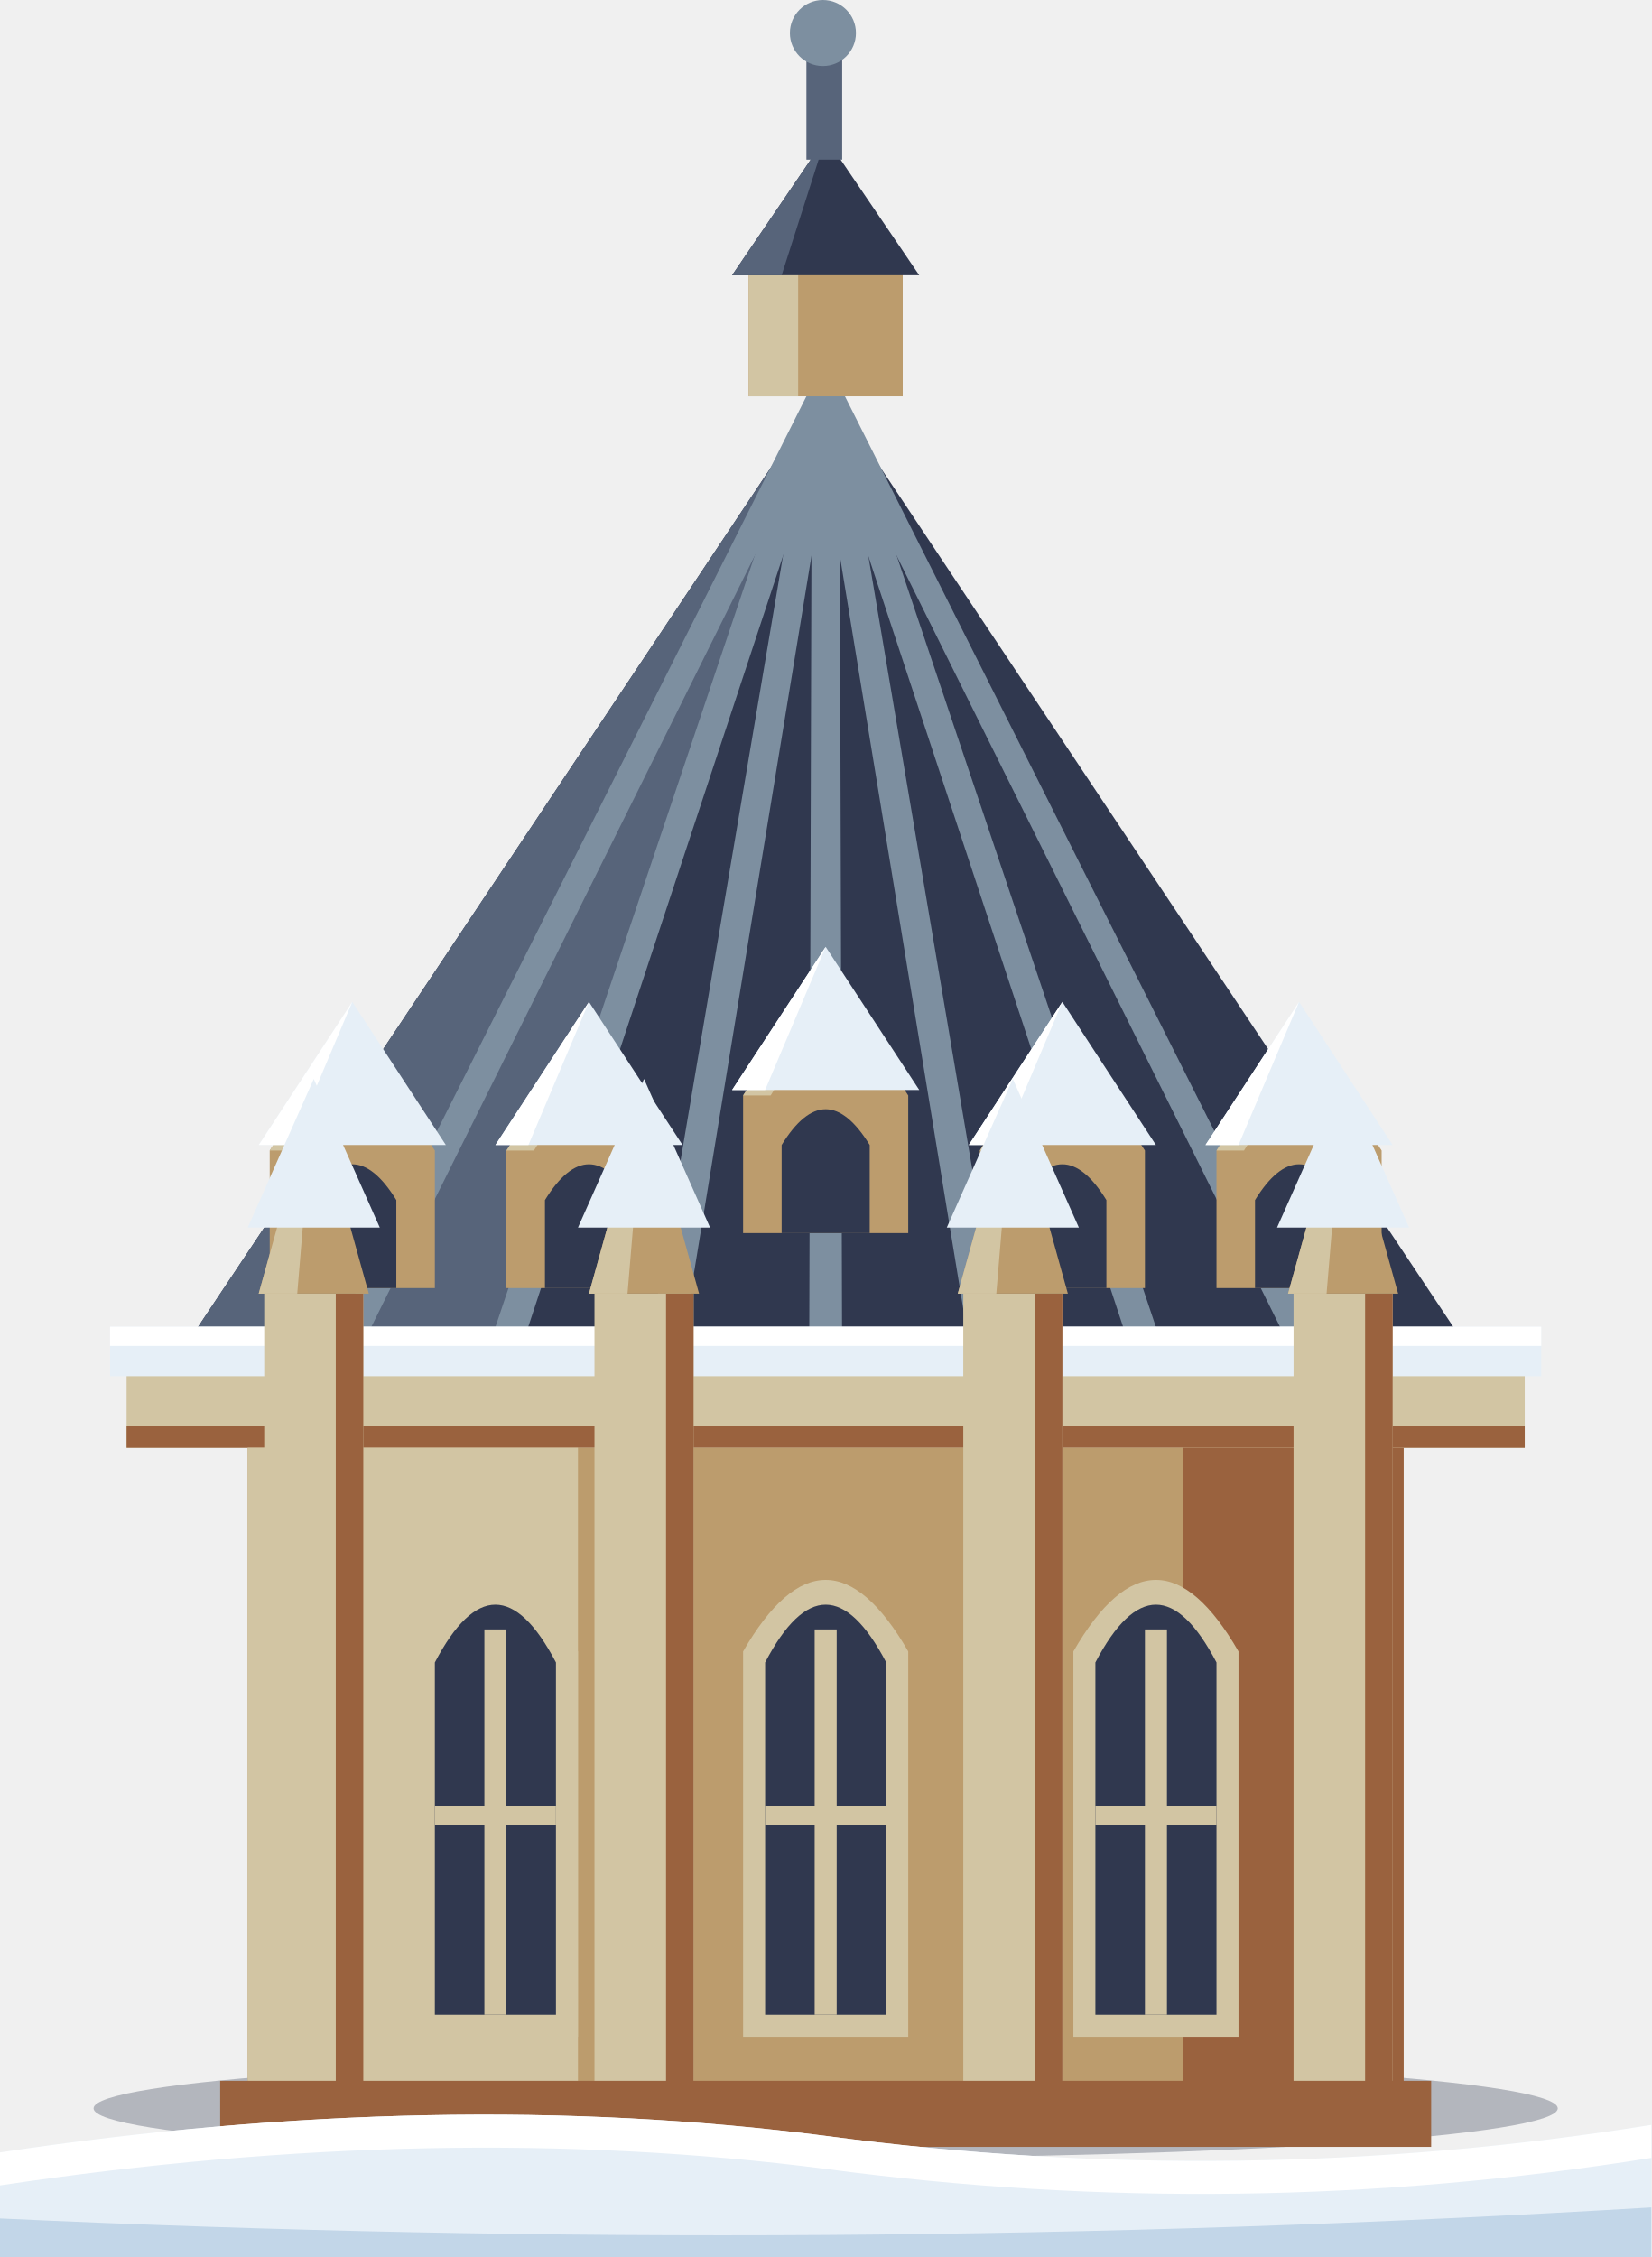
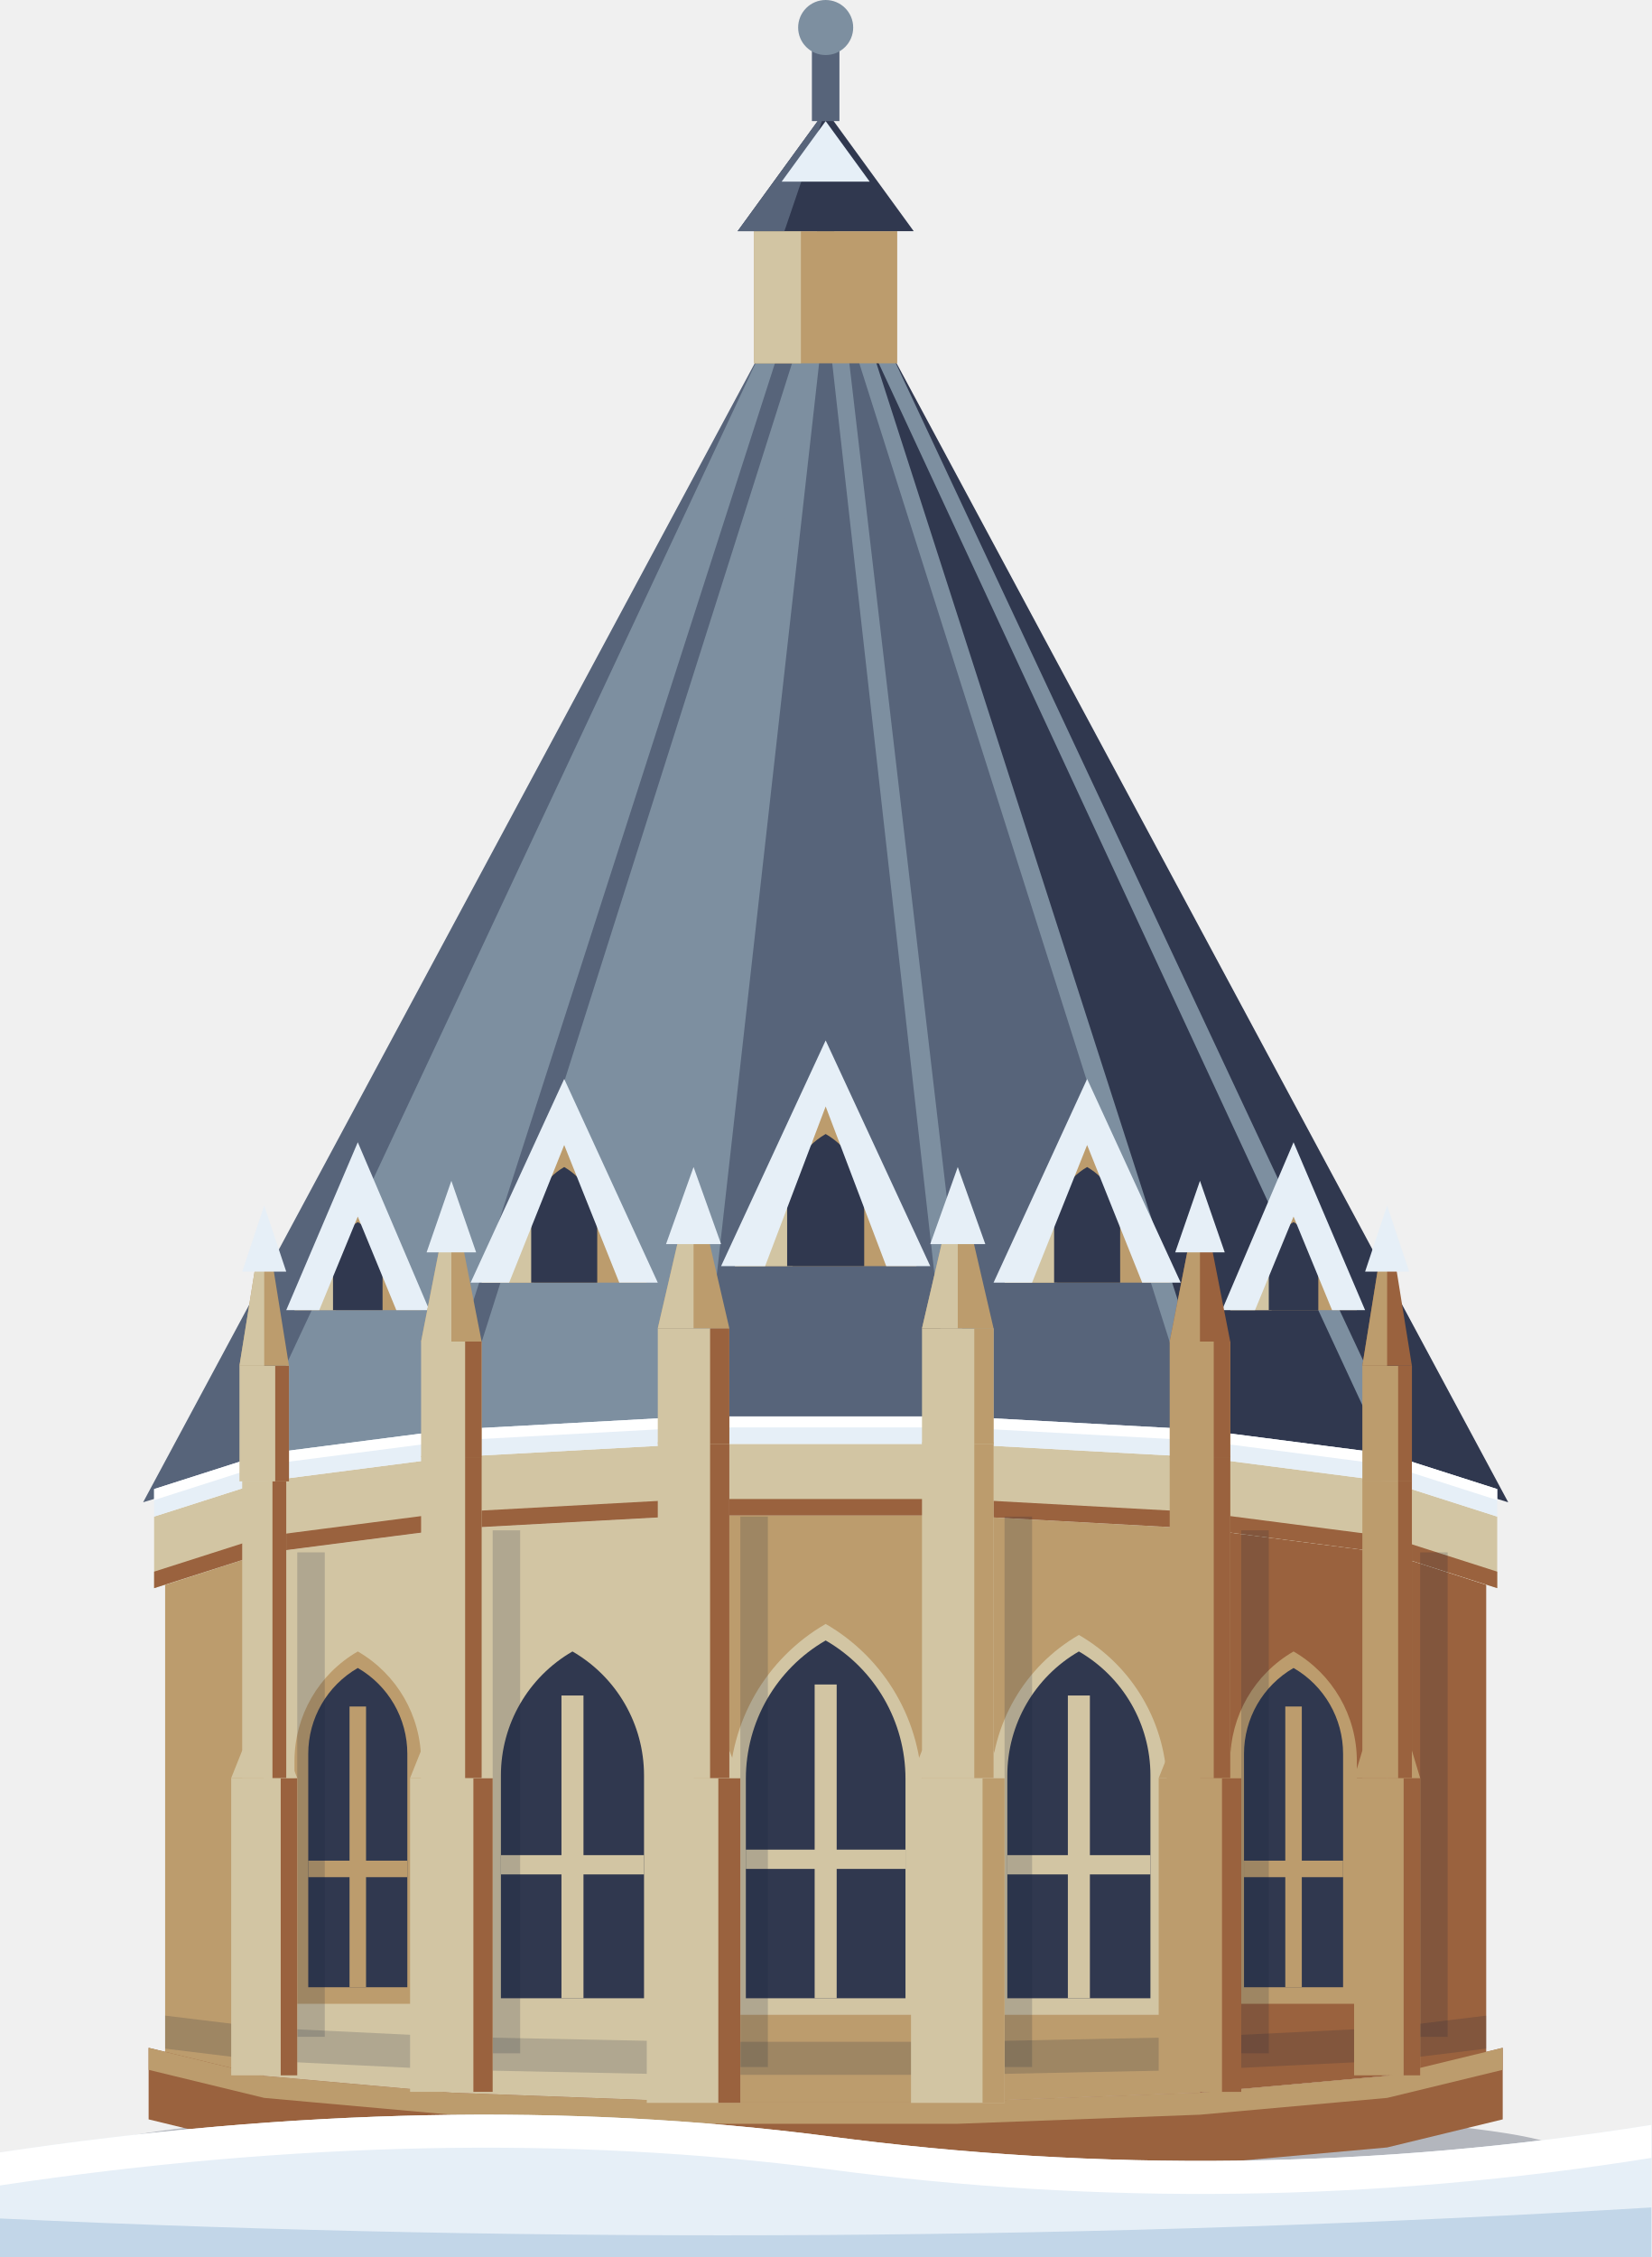
<svg xmlns="http://www.w3.org/2000/svg" width="600" height="820" viewBox="0 0 600 820" shape-rendering="geometricPrecision">
-   <ellipse cx="300" cy="766" rx="266" ry="18" fill="#16203a" opacity="0.28" />
-   <polygon points="300,140 60,500 540,500" fill="#30384f" />
-   <polygon points="300,140 60,500 180,500" fill="#57647a" />
-   <polygon points="295,140 305,140 126,500 114,500" fill="#7d8fa0" />
-   <polygon points="295,140 305,140 186,500 174,500" fill="#7d8fa0" />
-   <polygon points="295,140 305,140 246,500 234,500" fill="#7d8fa0" />
-   <polygon points="295,140 305,140 306,500 294,500" fill="#7d8fa0" />
-   <polygon points="295,140 305,140 366,500 354,500" fill="#7d8fa0" />
-   <polygon points="295,140 305,140 426,500 414,500" fill="#7d8fa0" />
-   <polygon points="295,140 305,140 486,500 474,500" fill="#7d8fa0" />
-   <polygon points="128,372 98,418 98,468 158,468 158,418" fill="#bc9c6d" />
-   <polygon points="128,372 98,418 108,418 128,386" fill="#d2c5a3" />
-   <path d="M 112 468 L 112 436 Q 128 410 144 436 L 144 468 Z" fill="#30384f" />
-   <polygon points="128,364 94,416 162,416" fill="#e6eff7" />
-   <polygon points="128,364 94,416 106,416" fill="#ffffff" />
-   <polygon points="214,372 184,418 184,468 244,468 244,418" fill="#bc9c6d" />
-   <polygon points="214,372 184,418 194,418 214,386" fill="#d2c5a3" />
-   <path d="M 198 468 L 198 436 Q 214 410 230 436 L 230 468 Z" fill="#30384f" />
-   <polygon points="214,364 180,416 248,416" fill="#e6eff7" />
-   <polygon points="214,364 180,416 192,416" fill="#ffffff" />
-   <polygon points="300,352 270,398 270,448 330,448 330,398" fill="#bc9c6d" />
-   <polygon points="300,352 270,398 280,398 300,366" fill="#d2c5a3" />
-   <path d="M 284 448 L 284 416 Q 300 390 316 416 L 316 448 Z" fill="#30384f" />
-   <polygon points="300,344 266,396 334,396" fill="#e6eff7" />
-   <polygon points="300,344 266,396 278,396" fill="#ffffff" />
-   <polygon points="386,372 356,418 356,468 416,468 416,418" fill="#bc9c6d" />
-   <polygon points="386,372 356,418 366,418 386,386" fill="#d2c5a3" />
-   <path d="M 370 468 L 370 436 Q 386 410 402 436 L 402 468 Z" fill="#30384f" />
-   <polygon points="386,364 352,416 420,416" fill="#e6eff7" />
-   <polygon points="386,364 352,416 364,416" fill="#ffffff" />
-   <polygon points="472,372 442,418 442,468 502,468 502,418" fill="#bc9c6d" />
-   <polygon points="472,372 442,418 452,418 472,386" fill="#d2c5a3" />
-   <path d="M 456 468 L 456 436 Q 472 410 488 436 L 488 468 Z" fill="#30384f" />
-   <polygon points="472,364 438,416 506,416" fill="#e6eff7" />
-   <polygon points="472,364 438,416 450,416" fill="#ffffff" />
-   <rect x="272" y="96" width="56" height="48" fill="#bc9c6d" />
-   <rect x="272" y="96" width="18" height="48" fill="#d2c5a3" />
-   <polygon points="300,50 266,100 334,100" fill="#30384f" />
-   <polygon points="300,50 266,100 284,100" fill="#57647a" />
-   <rect x="293" y="14" width="13" height="44" fill="#57647a" />
-   <circle cx="299" cy="12" r="12" fill="#7d8fa0" />
-   <rect x="46" y="498" width="508" height="28" fill="#d2c5a3" />
-   <rect x="46" y="518" width="508" height="8" fill="#9a623e" />
-   <rect x="40" y="482" width="520" height="18" fill="#e6eff7" />
-   <rect x="40" y="482" width="520" height="7" fill="#ffffff" />
-   <rect x="90" y="526" width="420" height="238" fill="#bc9c6d" />
-   <rect x="90" y="526" width="120" height="238" fill="#d2c5a3" />
-   <rect x="430" y="526" width="80" height="238" fill="#9a623e" />
-   <path d="M 150 740 L 150 600 Q 180 548 210 600 L 210 740 Z" fill="#d2c5a3" />
-   <path d="M 158 732 L 158 604 Q 180 562 202 604 L 202 732 Z" fill="#30384f" />
-   <rect x="176" y="592" width="8" height="140" fill="#d2c5a3" />
-   <rect x="158" y="656" width="44" height="7" fill="#d2c5a3" />
-   <path d="M 270 740 L 270 600 Q 300 548 330 600 L 330 740 Z" fill="#d2c5a3" />
-   <path d="M 278 732 L 278 604 Q 300 562 322 604 L 322 732 Z" fill="#30384f" />
-   <rect x="296" y="592" width="8" height="140" fill="#d2c5a3" />
-   <rect x="278" y="656" width="44" height="7" fill="#d2c5a3" />
-   <path d="M 390 740 L 390 600 Q 420 548 450 600 L 450 740 Z" fill="#d2c5a3" />
-   <path d="M 398 732 L 398 604 Q 420 562 442 604 L 442 732 Z" fill="#30384f" />
-   <rect x="416" y="592" width="8" height="140" fill="#d2c5a3" />
-   <rect x="398" y="656" width="44" height="7" fill="#d2c5a3" />
-   <rect x="96" y="470" width="36" height="296" fill="#d2c5a3" />
-   <rect x="122" y="470" width="10" height="296" fill="#9a623e" />
-   <polygon points="114,398 94,470 134,470" fill="#bc9c6d" />
-   <polygon points="114,398 94,470 108,470" fill="#d2c5a3" />
-   <polygon points="114,392 90,446 138,446" fill="#e6eff7" />
-   <rect x="216" y="470" width="36" height="296" fill="#d2c5a3" />
-   <rect x="242" y="470" width="10" height="296" fill="#9a623e" />
-   <polygon points="234,398 214,470 254,470" fill="#bc9c6d" />
-   <polygon points="234,398 214,470 228,470" fill="#d2c5a3" />
-   <polygon points="234,392 210,446 258,446" fill="#e6eff7" />
-   <rect x="350" y="470" width="36" height="296" fill="#d2c5a3" />
-   <rect x="376" y="470" width="10" height="296" fill="#9a623e" />
-   <polygon points="368,398 348,470 388,470" fill="#bc9c6d" />
-   <polygon points="368,398 348,470 362,470" fill="#d2c5a3" />
-   <polygon points="368,392 344,446 392,446" fill="#e6eff7" />
-   <rect x="470" y="470" width="36" height="296" fill="#d2c5a3" />
-   <rect x="496" y="470" width="10" height="296" fill="#9a623e" />
-   <polygon points="488,398 468,470 508,470" fill="#bc9c6d" />
-   <polygon points="488,398 468,470 482,470" fill="#d2c5a3" />
-   <polygon points="488,392 464,446 512,446" fill="#e6eff7" />
-   <rect x="80" y="756" width="440" height="24" fill="#9a623e" />
+   <ellipse cx="300" cy="782" rx="268" ry="18" fill="#16203a" opacity="0.28" />
+   <polygon points="300,84 52,545.8 90,534.2" fill="#57647a" />
+   <polygon points="300,84 90,534.2 159,525.4" fill="#7d8fa0" />
+   <polygon points="300,84 159,525.4 250,520.6" fill="#7d8fa0" />
+   <polygon points="300,84 250,520.6 350,520.6" fill="#57647a" />
+   <polygon points="300,84 350,520.6 441,525.4" fill="#57647a" />
+   <polygon points="300,84 441,525.4 510,534.2" fill="#30384f" />
+   <polygon points="300,84 510,534.2 548,545.8" fill="#30384f" />
+   <polygon points="297,84 303,84 94,534.2 86,534.2" fill="#7d8fa0" />
+   <polygon points="297,84 303,84 163,525.4 155,525.4" fill="#57647a" />
+   <polygon points="297,84 303,84 254,520.6 246,520.6" fill="#7d8fa0" />
+   <polygon points="297,84 303,84 354,520.6 346,520.6" fill="#7d8fa0" />
+   <polygon points="297,84 303,84 445,525.4 437,525.4" fill="#7d8fa0" />
+   <polygon points="297,84 303,84 514,534.2 506,534.2" fill="#7d8fa0" />
+   <polygon points="130,420 107,476 153,476" fill="#bc9c6d" />
+   <polygon points="130,420 107,476 122,476" fill="#d2c5a3" />
+   <path d="M 121 476 L 121 459.6 A 18 18 0 0 1 130 444 A 18 18 0 0 1 139 459.6 L 139 476 Z" fill="#30384f" />
+   <polygon points="130,415 104,476 116,476 130,442 144,476 156,476" fill="#e6eff7" />
+   <polygon points="470,420 447,476 493,476" fill="#bc9c6d" />
+   <polygon points="470,420 447,476 462,476" fill="#d2c5a3" />
+   <path d="M 461 476 L 461 459.6 A 18 18 0 0 1 470 444 A 18 18 0 0 1 479 459.6 L 479 476 Z" fill="#30384f" />
+   <polygon points="470,415 444,476 456,476 470,442 484,476 496,476" fill="#e6eff7" />
+   <polygon points="205,398 175,466 235,466" fill="#bc9c6d" />
+   <polygon points="205,398 175,466 194,466" fill="#d2c5a3" />
+   <path d="M 193 466 L 193 444.8 A 24 24 0 0 1 205 424 A 24 24 0 0 1 217 444.8 L 217 466 Z" fill="#30384f" />
+   <polygon points="205,392 171,466 185,466 205,416 225,466 239,466" fill="#e6eff7" />
+   <polygon points="395,398 365,466 425,466" fill="#bc9c6d" />
+   <polygon points="395,398 365,466 384,466" fill="#d2c5a3" />
+   <path d="M 383 466 L 383 444.8 A 24 24 0 0 1 395 424 A 24 24 0 0 1 407 444.8 L 407 466 Z" fill="#30384f" />
+   <polygon points="395,392 361,466 375,466 395,416 415,466 429,466" fill="#e6eff7" />
+   <polygon points="300,384 267,460 333,460" fill="#bc9c6d" />
+   <polygon points="300,384 267,460 288,460" fill="#d2c5a3" />
+   <path d="M 286 460 L 286 436.2 A 28 28 0 0 1 300 412 A 28 28 0 0 1 314 436.2 L 314 460 Z" fill="#30384f" />
+   <polygon points="300,378 262,460 278,460 300,402 322,460 338,460" fill="#e6eff7" />
+   <rect x="274" y="84" width="52" height="48" fill="#bc9c6d" />
+   <rect x="274" y="84" width="17" height="48" fill="#d2c5a3" />
+   <polygon points="300,40 268,84 332,84" fill="#30384f" />
+   <polygon points="300,40 268,84 285,84" fill="#57647a" />
+   <polygon points="300,44 284,66 316,66" fill="#e6eff7" />
+   <rect x="295" y="18" width="10" height="26" fill="#57647a" />
+   <circle cx="300" cy="10" r="10" fill="#7d8fa0" />
+   <polygon points="60,575.8 96,564.2 96,754.2 60,746.3" fill="#bc9c6d" />
+   <polygon points="96,564.2 164,555.4 164,760.3 96,754.2" fill="#d2c5a3" />
+   <polygon points="164,555.4 252,550.6 252,763.6 164,760.3" fill="#d2c5a3" />
+   <polygon points="252,550.6 348,550.6 348,763.6 252,763.6" fill="#bc9c6d" />
+   <polygon points="348,550.6 436,555.4 436,760.3 348,763.6" fill="#bc9c6d" />
+   <polygon points="436,555.4 504,564.2 504,754.2 436,760.3" fill="#9a623e" />
+   <polygon points="504,564.2 540,575.8 540,746.3 504,754.2" fill="#9a623e" />
+   <path d="M 265 732 L 265 650.6 A 70 70 0 0 1 300 590 A 70 70 0 0 1 335 650.6 L 335 732 Z" fill="#d2c5a3" />
+   <path d="M 271 726 L 271 646.2 A 58 58 0 0 1 300 596 A 58 58 0 0 1 329 646.2 L 329 726 Z" fill="#30384f" />
+   <rect x="296" y="612" width="8" height="114" fill="#d2c5a3" />
+   <rect x="271" y="672" width="58" height="7" fill="#d2c5a3" />
+   <path d="M 176 732 L 176 649.4 A 64 64 0 0 1 208 594 A 64 64 0 0 1 240 649.4 L 240 732 Z" fill="#d2c5a3" />
+   <path d="M 182 726 L 182 645 A 52 52 0 0 1 208 600 A 52 52 0 0 1 234 645 L 234 726 Z" fill="#30384f" />
+   <rect x="204" y="616" width="8" height="110" fill="#d2c5a3" />
+   <rect x="182" y="674" width="52" height="7" fill="#d2c5a3" />
+   <path d="M 360 732 L 360 649.4 A 64 64 0 0 1 392 594 A 64 64 0 0 1 424 649.4 L 424 732 Z" fill="#d2c5a3" />
+   <path d="M 366 726 L 366 645 A 52 52 0 0 1 392 600 A 52 52 0 0 1 418 645 L 418 726 Z" fill="#30384f" />
+   <rect x="388" y="616" width="8" height="110" fill="#d2c5a3" />
+   <rect x="366" y="674" width="52" height="7" fill="#d2c5a3" />
+   <path d="M 107 728 L 107 639.8 A 46 46 0 0 1 130 600 A 46 46 0 0 1 153 639.8 L 153 728 Z" fill="#bc9c6d" />
+   <path d="M 112 722 L 112 637.2 A 36 36 0 0 1 130 606 A 36 36 0 0 1 148 637.2 L 148 722 Z" fill="#30384f" />
+   <rect x="127" y="620" width="6" height="102" fill="#bc9c6d" />
+   <rect x="112" y="676" width="36" height="6" fill="#bc9c6d" />
+   <path d="M 447 728 L 447 639.8 A 46 46 0 0 1 470 600 A 46 46 0 0 1 493 639.8 L 493 728 Z" fill="#bc9c6d" />
+   <path d="M 452 722 L 452 637.2 A 36 36 0 0 1 470 606 A 36 36 0 0 1 488 637.2 L 488 722 Z" fill="#30384f" />
+   <rect x="467" y="620" width="6" height="102" fill="#bc9c6d" />
+   <rect x="452" y="676" width="36" height="6" fill="#bc9c6d" />
+   <polygon points="60,732.3 96,736.7 164,740 252,741.8 348,741.8 436,740 504,736.7 540,732.3 540,744.3 504,748.7 436,752 348,753.8 252,753.8 164,752 96,748.7 60,744.3" fill="#16203a" opacity="0.18" />
+   <polygon points="54,744 96,754.2 164,760.3 252,763.6 348,763.6 436,760.3 504,754.2 546,744 546,770 504,780.2 436,786.3 348,789.6 252,789.6 164,786.3 96,780.2 54,770" fill="#9a623e" />
+   <polygon points="54,744 96,754.2 164,760.3 252,763.6 348,763.6 436,760.3 504,754.2 546,744 546,752 504,762.2 436,768.3 348,771.6 252,771.6 164,768.3 96,762.2 54,752" fill="#bc9c6d" />
+   <polygon points="56,551 96,538.2 164,529.4 252,524.6 348,524.6 436,529.4 504,538.2 544,551 544,577 504,564.2 436,555.4 348,550.6 252,550.6 164,555.4 96,564.2 56,577" fill="#d2c5a3" />
+   <polygon points="56,571 96,558.2 164,549.4 252,544.6 348,544.6 436,549.4 504,558.2 544,571 544,577 504,564.2 436,555.4 348,550.6 252,550.6 164,555.4 96,564.2 56,577" fill="#9a623e" />
+   <polygon points="56,551 96,538.2 164,529.4 252,524.6 348,524.6 436,529.4 504,538.2 544,551 544,541 504,528.2 436,519.4 348,514.6 252,514.6 164,519.4 96,528.2 56,541" fill="#e6eff7" />
+   <polygon points="56,545 96,532.2 164,523.4 252,518.6 348,518.6 436,523.4 504,532.2 544,545 544,541 504,528.2 436,519.4 348,514.6 252,514.6 164,519.4 96,528.2 56,541" fill="#ffffff" />
+   <rect x="108" y="564" width="10" height="176" fill="#16203a" opacity="0.18" />
+   <rect x="179" y="556" width="10" height="190" fill="#16203a" opacity="0.18" />
+   <rect x="269" y="551" width="10" height="200" fill="#16203a" opacity="0.18" />
+   <rect x="365" y="551" width="10" height="200" fill="#16203a" opacity="0.18" />
+   <rect x="451" y="556" width="10" height="190" fill="#16203a" opacity="0.18" />
+   <rect x="516" y="564" width="10" height="176" fill="#16203a" opacity="0.18" />
+   <rect x="84" y="646" width="24" height="108" fill="#d2c5a3" />
+   <rect x="102" y="646" width="6" height="108" fill="#9a623e" />
+   <polygon points="84,646 88,636 104,636 108,646" fill="#d2c5a3" />
+   <rect x="88" y="538" width="16" height="108" fill="#d2c5a3" />
+   <rect x="99" y="538" width="5" height="108" fill="#9a623e" />
+   <rect x="149" y="646" width="30" height="114" fill="#d2c5a3" />
+   <rect x="172" y="646" width="7" height="114" fill="#9a623e" />
+   <polygon points="149,646 153,636 175,636 179,646" fill="#d2c5a3" />
+   <rect x="153" y="529" width="22" height="117" fill="#d2c5a3" />
+   <rect x="169" y="529" width="6" height="117" fill="#9a623e" />
+   <rect x="235" y="646" width="34" height="118" fill="#d2c5a3" />
+   <rect x="261" y="646" width="8" height="118" fill="#9a623e" />
+   <polygon points="235,646 239,636 265,636 269,646" fill="#d2c5a3" />
+   <rect x="239" y="524" width="26" height="122" fill="#d2c5a3" />
+   <rect x="258" y="524" width="7" height="122" fill="#9a623e" />
+   <rect x="331" y="646" width="34" height="118" fill="#d2c5a3" />
+   <rect x="357" y="646" width="8" height="118" fill="#bc9c6d" />
+   <polygon points="331,646 335,636 361,636 365,646" fill="#d2c5a3" />
+   <rect x="335" y="524" width="26" height="122" fill="#d2c5a3" />
+   <rect x="354" y="524" width="7" height="122" fill="#bc9c6d" />
+   <rect x="421" y="646" width="30" height="114" fill="#bc9c6d" />
+   <rect x="444" y="646" width="7" height="114" fill="#9a623e" />
+   <polygon points="421,646 425,636 447,636 451,646" fill="#bc9c6d" />
+   <rect x="425" y="529" width="22" height="117" fill="#bc9c6d" />
+   <rect x="441" y="529" width="6" height="117" fill="#9a623e" />
+   <rect x="492" y="646" width="24" height="108" fill="#bc9c6d" />
+   <rect x="510" y="646" width="6" height="108" fill="#9a623e" />
+   <polygon points="492,646 495,636 513,636 516,646" fill="#bc9c6d" />
+   <rect x="495" y="538" width="18" height="108" fill="#bc9c6d" />
+   <rect x="508" y="538" width="5" height="108" fill="#9a623e" />
+   <rect x="87" y="496.2" width="18" height="42" fill="#d2c5a3" />
+   <rect x="100" y="496.2" width="5" height="42" fill="#9a623e" />
+   <polygon points="96,440.2 87,496.2 105,496.2" fill="#bc9c6d" />
+   <polygon points="96,440.2 87,496.2 96,496.2" fill="#d2c5a3" />
+   <polygon points="96,438 88,462 104,462" fill="#e6eff7" />
+   <rect x="153" y="487.4" width="22" height="42" fill="#d2c5a3" />
+   <rect x="169" y="487.4" width="6" height="42" fill="#9a623e" />
+   <polygon points="164,431.4 153,487.4 175,487.4" fill="#bc9c6d" />
+   <polygon points="164,431.4 153,487.4 164,487.4" fill="#d2c5a3" />
+   <polygon points="164,429 155,455 173,455" fill="#e6eff7" />
+   <rect x="239" y="482.6" width="26" height="42" fill="#d2c5a3" />
+   <rect x="258" y="482.6" width="7" height="42" fill="#9a623e" />
+   <polygon points="252,426.6 239,482.6 265,482.6" fill="#bc9c6d" />
+   <polygon points="252,426.6 239,482.6 252,482.6" fill="#d2c5a3" />
+   <polygon points="252,424 242,452 262,452" fill="#e6eff7" />
+   <rect x="335" y="482.6" width="26" height="42" fill="#d2c5a3" />
+   <rect x="354" y="482.6" width="7" height="42" fill="#bc9c6d" />
+   <polygon points="348,426.6 335,482.6 361,482.6" fill="#bc9c6d" />
+   <polygon points="348,426.6 335,482.6 348,482.6" fill="#d2c5a3" />
+   <polygon points="348,424 338,452 358,452" fill="#e6eff7" />
+   <rect x="425" y="487.4" width="22" height="42" fill="#bc9c6d" />
+   <rect x="441" y="487.4" width="6" height="42" fill="#9a623e" />
+   <polygon points="436,431.4 425,487.4 447,487.4" fill="#9a623e" />
+   <polygon points="436,431.4 425,487.4 436,487.4" fill="#bc9c6d" />
+   <polygon points="436,429 427,455 445,455" fill="#e6eff7" />
+   <rect x="495" y="496.2" width="18" height="42" fill="#bc9c6d" />
+   <rect x="508" y="496.2" width="5" height="42" fill="#9a623e" />
+   <polygon points="504,440.2 495,496.2 513,496.2" fill="#9a623e" />
+   <polygon points="504,440.2 495,496.2 504,496.2" fill="#bc9c6d" />
+   <polygon points="504,438 496,462 512,462" fill="#e6eff7" />
  <path d="M 0 820 L 0 782 Q 160 758 300 776 Q 450 796 600 772 L 600 820 Z" fill="#e6eff7" />
  <path d="M 0 782 Q 160 758 300 776 Q 450 796 600 772 L 600 784 Q 450 808 300 788 Q 160 770 0 794 Z" fill="#ffffff" />
  <path d="M 0 820 L 0 806 Q 300 820 600 802 L 600 820 Z" fill="#c2d6e8" />
</svg>
